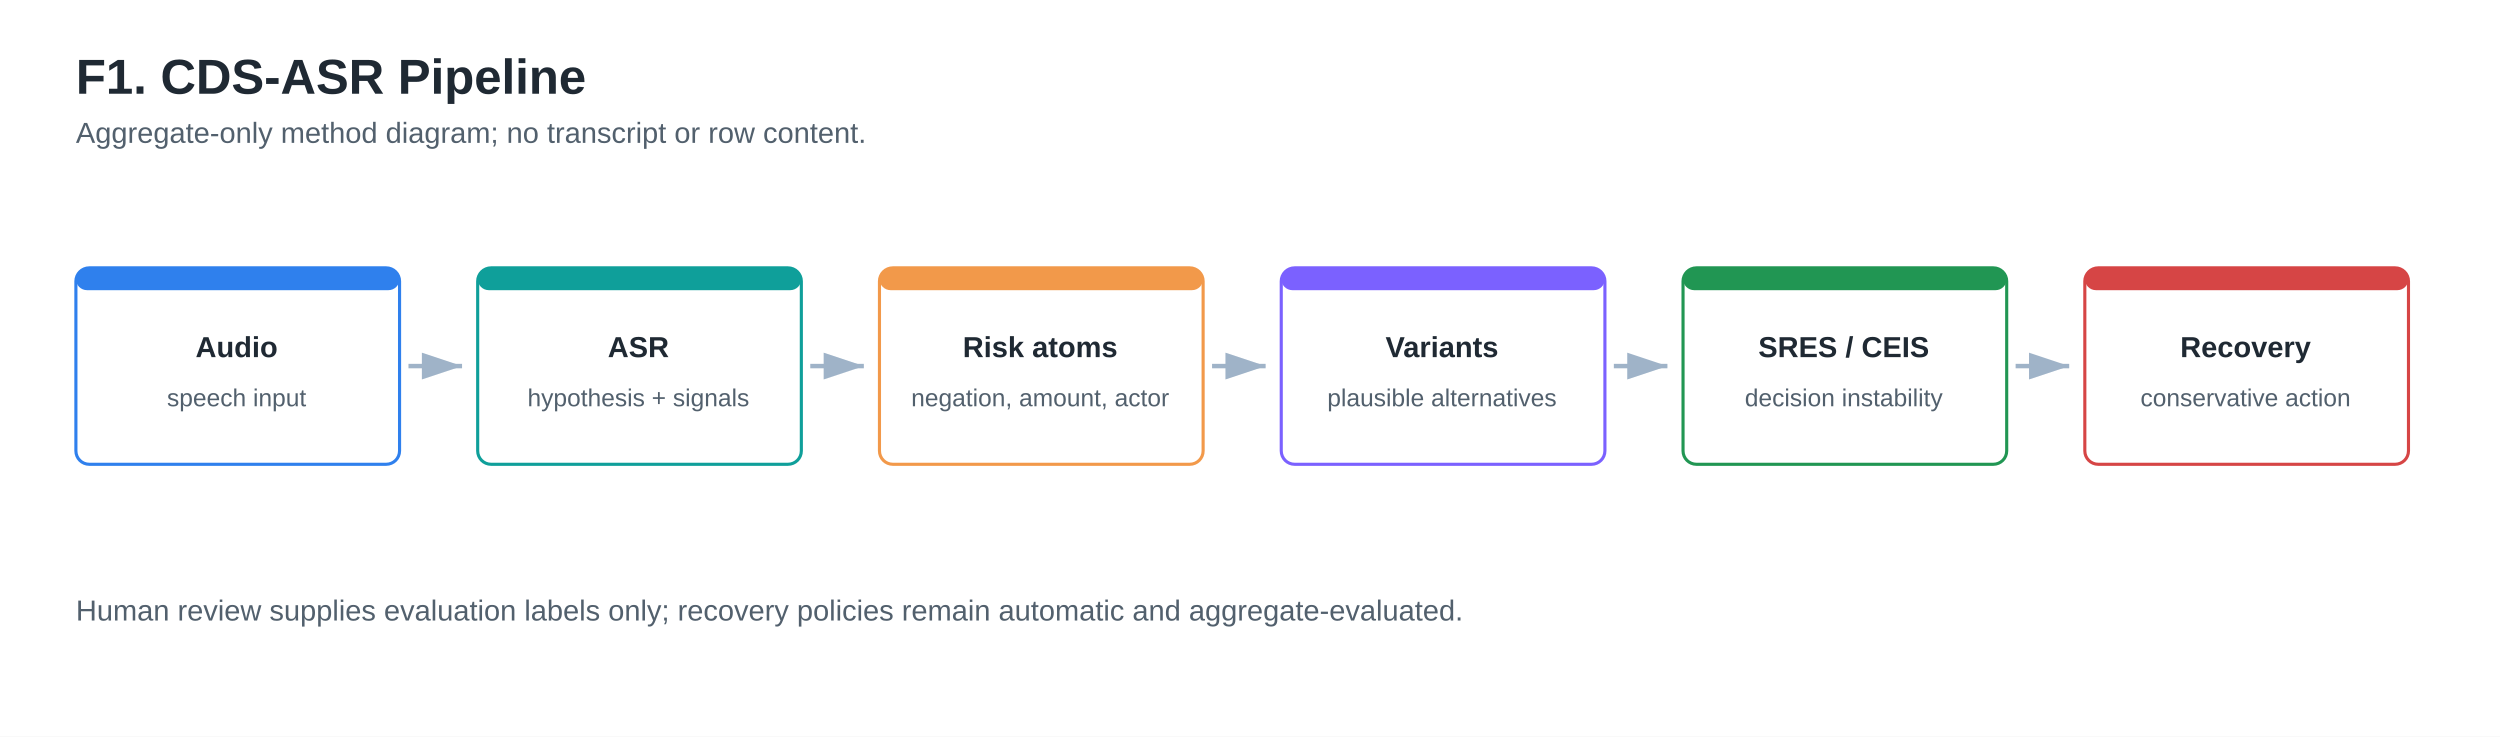
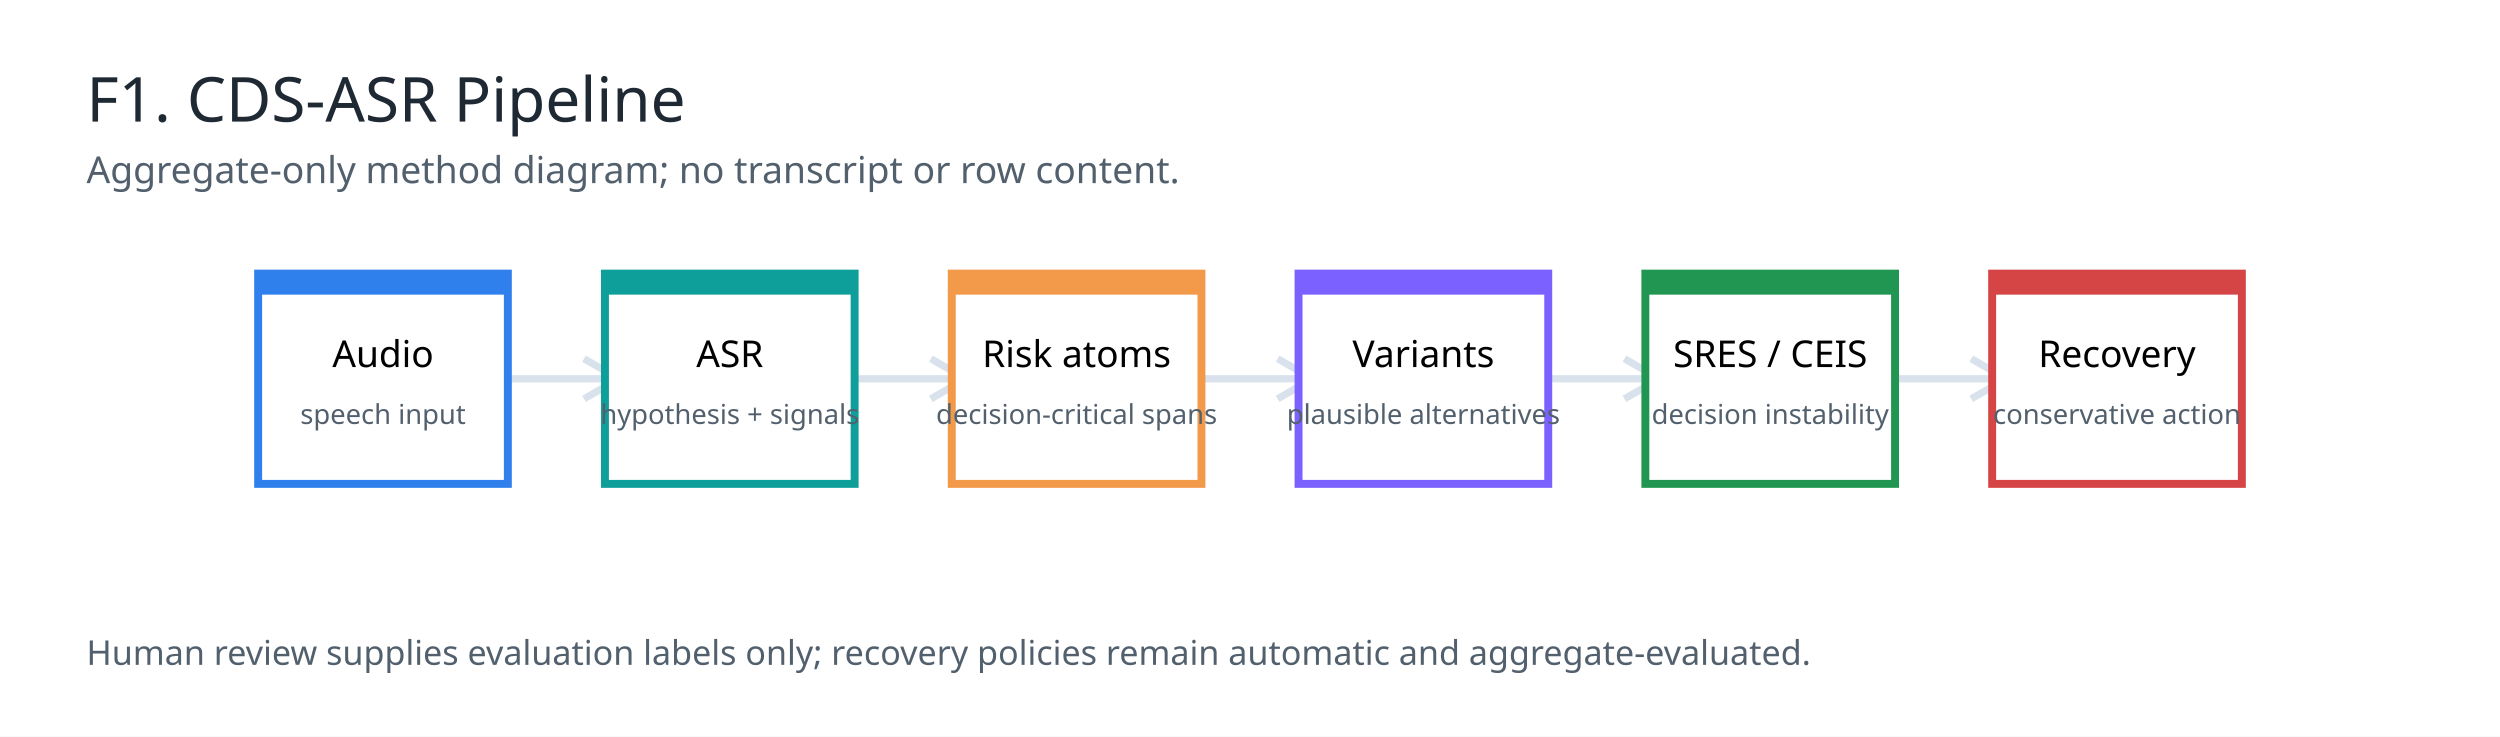
- <svg xmlns="http://www.w3.org/2000/svg" width="1120" height="330" viewBox="0 0 1120 330" role="img">
-   <rect width="1120" height="330" fill="white" />
-   <style>
-   text { font-family: Arial, Helvetica, sans-serif; fill: #1f2933; }
-   .title { font-size: 22px; font-weight: 700; }
-   .subtitle { font-size: 13px; fill: #52606d; }
-   .label { font-size: 13px; font-weight: 700; }
-   .small { font-size: 11px; fill: #52606d; }
- </style>
-   <defs>
-     <marker id="arrow" markerWidth="10" markerHeight="10" refX="9" refY="3" orient="auto" markerUnits="strokeWidth">
-       <path d="M0,0 L0,6 L9,3 z" fill="#9fb3c8" />
-     </marker>
-   </defs>
-   <text x="34" y="42" class="title" text-anchor="start">F1. CDS-ASR Pipeline</text>
-   <text x="34" y="64" class="subtitle" text-anchor="start">Aggregate-only method diagram; no transcript or row content.</text>
-   <rect x="34" y="120" width="145" height="88" rx="6" fill="#ffffff" stroke="#2f80ed" stroke-width="1.4" />
-   <rect x="34" y="120" width="145" height="10" fill="#2f80ed" rx="5" />
-   <text x="106" y="160" class="label" text-anchor="middle">Audio</text>
-   <text x="106" y="182" class="small" text-anchor="middle">speech input</text>
-   <line x1="183" y1="164" x2="207" y2="164" stroke="#9fb3c8" stroke-width="2" marker-end="url(#arrow)" />
-   <rect x="214" y="120" width="145" height="88" rx="6" fill="#ffffff" stroke="#0f9f9a" stroke-width="1.4" />
-   <rect x="214" y="120" width="145" height="10" fill="#0f9f9a" rx="5" />
-   <text x="286" y="160" class="label" text-anchor="middle">ASR</text>
-   <text x="286" y="182" class="small" text-anchor="middle">hypothesis + signals</text>
-   <line x1="363" y1="164" x2="387" y2="164" stroke="#9fb3c8" stroke-width="2" marker-end="url(#arrow)" />
-   <rect x="394" y="120" width="145" height="88" rx="6" fill="#ffffff" stroke="#f2994a" stroke-width="1.4" />
-   <rect x="394" y="120" width="145" height="10" fill="#f2994a" rx="5" />
-   <text x="466" y="160" class="label" text-anchor="middle">Risk atoms</text>
-   <text x="466" y="182" class="small" text-anchor="middle">negation, amount, actor</text>
-   <line x1="543" y1="164" x2="567" y2="164" stroke="#9fb3c8" stroke-width="2" marker-end="url(#arrow)" />
-   <rect x="574" y="120" width="145" height="88" rx="6" fill="#ffffff" stroke="#7b61ff" stroke-width="1.4" />
-   <rect x="574" y="120" width="145" height="10" fill="#7b61ff" rx="5" />
-   <text x="646" y="160" class="label" text-anchor="middle">Variants</text>
-   <text x="646" y="182" class="small" text-anchor="middle">plausible alternatives</text>
-   <line x1="723" y1="164" x2="747" y2="164" stroke="#9fb3c8" stroke-width="2" marker-end="url(#arrow)" />
-   <rect x="754" y="120" width="145" height="88" rx="6" fill="#ffffff" stroke="#219653" stroke-width="1.4" />
-   <rect x="754" y="120" width="145" height="10" fill="#219653" rx="5" />
-   <text x="826" y="160" class="label" text-anchor="middle">SRES / CEIS</text>
-   <text x="826" y="182" class="small" text-anchor="middle">decision instability</text>
-   <line x1="903" y1="164" x2="927" y2="164" stroke="#9fb3c8" stroke-width="2" marker-end="url(#arrow)" />
-   <rect x="934" y="120" width="145" height="88" rx="6" fill="#ffffff" stroke="#d64545" stroke-width="1.4" />
-   <rect x="934" y="120" width="145" height="10" fill="#d64545" rx="5" />
-   <text x="1006" y="160" class="label" text-anchor="middle">Recovery</text>
-   <text x="1006" y="182" class="small" text-anchor="middle">conservative action</text>
-   <text x="34" y="278" class="subtitle" text-anchor="start">Human review supplies evaluation labels only; recovery policies remain automatic and aggregate-evaluated.</text>
+ <svg xmlns="http://www.w3.org/2000/svg" width="806.40pt" height="237.60pt" viewBox="0 0 806.40 237.60">
+   <g class="svglite">
+     <defs>
+       <style type="text/css">
+     .svglite line, .svglite polyline, .svglite polygon, .svglite path, .svglite rect, .svglite circle {
+       fill: none;
+       stroke: #000000;
+       stroke-linecap: round;
+       stroke-linejoin: round;
+       stroke-miterlimit: 10.00;
+     }
+     .svglite text {
+       white-space: pre;
+     }
+     .svglite g.glyphgroup path {
+       fill: inherit;
+       stroke: none;
+     }
+   </style>
+     </defs>
+     <rect width="100%" height="100%" style="stroke: none; fill: #FFFFFF;" />
+     <defs>
+       <clipPath id="cpMC4wMHw4MDYuNDB8MC4wMHwyMzcuNjA=">
+         <rect x="0.00" y="0.00" width="806.40" height="237.60" />
+       </clipPath>
+     </defs>
+     <g clip-path="url(#cpMC4wMHw4MDYuNDB8MC4wMHwyMzcuNjA=)">
+       <rect x="0.00" y="0.00" width="806.40" height="237.60" style="stroke-width: 0.00; stroke: none;" />
+       <line x1="159.34" y1="122.18" x2="199.61" y2="122.18" style="stroke-width: 2.35; stroke: #D9E2EC; stroke-linecap: butt;" />
+       <polyline points="188.38,128.66 199.61,122.18 188.38,115.70 " style="stroke-width: 2.35; stroke: #D9E2EC; stroke-linecap: butt;" />
+       <line x1="271.20" y1="122.18" x2="311.47" y2="122.18" style="stroke-width: 2.35; stroke: #D9E2EC; stroke-linecap: butt;" />
+       <polyline points="300.25,128.66 311.47,122.18 300.25,115.70 " style="stroke-width: 2.35; stroke: #D9E2EC; stroke-linecap: butt;" />
+       <line x1="383.06" y1="122.18" x2="423.34" y2="122.18" style="stroke-width: 2.35; stroke: #D9E2EC; stroke-linecap: butt;" />
+       <polyline points="412.11,128.66 423.34,122.18 412.11,115.70 " style="stroke-width: 2.35; stroke: #D9E2EC; stroke-linecap: butt;" />
+       <line x1="494.93" y1="122.18" x2="535.20" y2="122.18" style="stroke-width: 2.35; stroke: #D9E2EC; stroke-linecap: butt;" />
+       <polyline points="523.98,128.66 535.20,122.18 523.98,115.70 " style="stroke-width: 2.35; stroke: #D9E2EC; stroke-linecap: butt;" />
+       <line x1="606.79" y1="122.18" x2="647.06" y2="122.18" style="stroke-width: 2.35; stroke: #D9E2EC; stroke-linecap: butt;" />
+       <polyline points="635.84,128.66 647.06,122.18 635.84,115.70 " style="stroke-width: 2.35; stroke: #D9E2EC; stroke-linecap: butt;" />
+       <rect x="83.27" y="88.26" width="80.54" height="67.82" style="stroke-width: 2.56; stroke: #2F80ED; stroke-linecap: butt; stroke-linejoin: miter; fill: #FFFFFF;" />
+       <rect x="195.13" y="88.26" width="80.54" height="67.82" style="stroke-width: 2.56; stroke: #0F9F9A; stroke-linecap: butt; stroke-linejoin: miter; fill: #FFFFFF;" />
+       <rect x="307.00" y="88.26" width="80.54" height="67.82" style="stroke-width: 2.56; stroke: #F2994A; stroke-linecap: butt; stroke-linejoin: miter; fill: #FFFFFF;" />
+       <rect x="418.86" y="88.26" width="80.54" height="67.82" style="stroke-width: 2.56; stroke: #7B61FF; stroke-linecap: butt; stroke-linejoin: miter; fill: #FFFFFF;" />
+       <rect x="530.73" y="88.26" width="80.54" height="67.82" style="stroke-width: 2.56; stroke: #219653; stroke-linecap: butt; stroke-linejoin: miter; fill: #FFFFFF;" />
+       <rect x="642.59" y="88.26" width="80.54" height="67.82" style="stroke-width: 2.56; stroke: #D64545; stroke-linecap: butt; stroke-linejoin: miter; fill: #FFFFFF;" />
+       <rect x="83.27" y="88.26" width="80.54" height="6.78" style="stroke-width: 1.16; stroke: none; stroke-linecap: butt; stroke-linejoin: miter; fill: #2F80ED;" />
+       <rect x="195.13" y="88.26" width="80.54" height="6.78" style="stroke-width: 1.16; stroke: none; stroke-linecap: butt; stroke-linejoin: miter; fill: #0F9F9A;" />
+       <rect x="307.00" y="88.26" width="80.54" height="6.78" style="stroke-width: 1.16; stroke: none; stroke-linecap: butt; stroke-linejoin: miter; fill: #F2994A;" />
+       <rect x="418.86" y="88.26" width="80.54" height="6.78" style="stroke-width: 1.16; stroke: none; stroke-linecap: butt; stroke-linejoin: miter; fill: #7B61FF;" />
+       <rect x="530.73" y="88.26" width="80.54" height="6.78" style="stroke-width: 1.16; stroke: none; stroke-linecap: butt; stroke-linejoin: miter; fill: #219653;" />
+       <rect x="642.59" y="88.26" width="80.54" height="6.78" style="stroke-width: 1.16; stroke: none; stroke-linecap: butt; stroke-linejoin: miter; fill: #D64545;" />
+       <text x="123.54" y="118.40" text-anchor="middle" style="font-size: 11.95px; font-family: &quot;EB Garamond Initials&quot;;" textLength="30.88px" lengthAdjust="spacingAndGlyphs">Audio</text>
+       <text x="235.40" y="118.40" text-anchor="middle" style="font-size: 11.95px; font-family: &quot;EB Garamond Initials&quot;;" textLength="20.62px" lengthAdjust="spacingAndGlyphs">ASR</text>
+       <text x="347.27" y="118.40" text-anchor="middle" style="font-size: 11.95px; font-family: &quot;EB Garamond Initials&quot;;" textLength="45.00px" lengthAdjust="spacingAndGlyphs">Risk atoms</text>
+       <text x="459.13" y="118.40" text-anchor="middle" style="font-size: 11.95px; font-family: &quot;EB Garamond Initials&quot;;" textLength="42.34px" lengthAdjust="spacingAndGlyphs">Variants</text>
+       <text x="571.00" y="118.40" text-anchor="middle" style="font-size: 11.95px; font-family: &quot;EB Garamond Initials&quot;;" textLength="47.78px" lengthAdjust="spacingAndGlyphs">SRES / CEIS</text>
+       <text x="682.86" y="118.40" text-anchor="middle" style="font-size: 11.95px; font-family: &quot;EB Garamond Initials&quot;;" textLength="36.31px" lengthAdjust="spacingAndGlyphs">Recovery</text>
+       <text x="123.54" y="136.74" text-anchor="middle" style="font-size: 8.82px;fill: #52606D; font-family: &quot;EB Garamond Initials&quot;;" textLength="38.44px" lengthAdjust="spacingAndGlyphs">speech input</text>
+       <text x="235.40" y="136.74" text-anchor="middle" style="font-size: 8.82px;fill: #52606D; font-family: &quot;EB Garamond Initials&quot;;" textLength="65.22px" lengthAdjust="spacingAndGlyphs">hypothesis + signals</text>
+       <text x="347.27" y="136.74" text-anchor="middle" style="font-size: 8.82px;fill: #52606D; font-family: &quot;EB Garamond Initials&quot;;" textLength="74.83px" lengthAdjust="spacingAndGlyphs">decision-critical spans</text>
+       <text x="459.13" y="136.74" text-anchor="middle" style="font-size: 8.82px;fill: #52606D; font-family: &quot;EB Garamond Initials&quot;;" textLength="70.47px" lengthAdjust="spacingAndGlyphs">plausible alternatives</text>
+       <text x="571.00" y="136.74" text-anchor="middle" style="font-size: 8.82px;fill: #52606D; font-family: &quot;EB Garamond Initials&quot;;" textLength="65.22px" lengthAdjust="spacingAndGlyphs">decision instability</text>
+       <text x="682.86" y="136.74" text-anchor="middle" style="font-size: 8.82px;fill: #52606D; font-family: &quot;EB Garamond Initials&quot;;" textLength="63.17px" lengthAdjust="spacingAndGlyphs">conservative action</text>
+       <text x="27.90" y="59.07" style="font-size: 12.00px;fill: #52606D; font-family: &quot;EB Garamond Initials&quot;;" textLength="279.50px" lengthAdjust="spacingAndGlyphs">Aggregate-only method diagram; no transcript or row content.</text>
+       <text x="27.90" y="39.23" style="font-size: 20.00px;fill: #1F2933; font-family: &quot;EB Garamond Initials&quot;;" textLength="183.78px" lengthAdjust="spacingAndGlyphs">F1. CDS-ASR Pipeline</text>
+       <text x="27.90" y="214.45" style="font-size: 11.00px;fill: #52606D; font-family: &quot;EB Garamond Initials&quot;;" textLength="427.19px" lengthAdjust="spacingAndGlyphs">Human review supplies evaluation labels only; recovery policies remain automatic and aggregate-evaluated.</text>
+     </g>
+   </g>
</svg>
